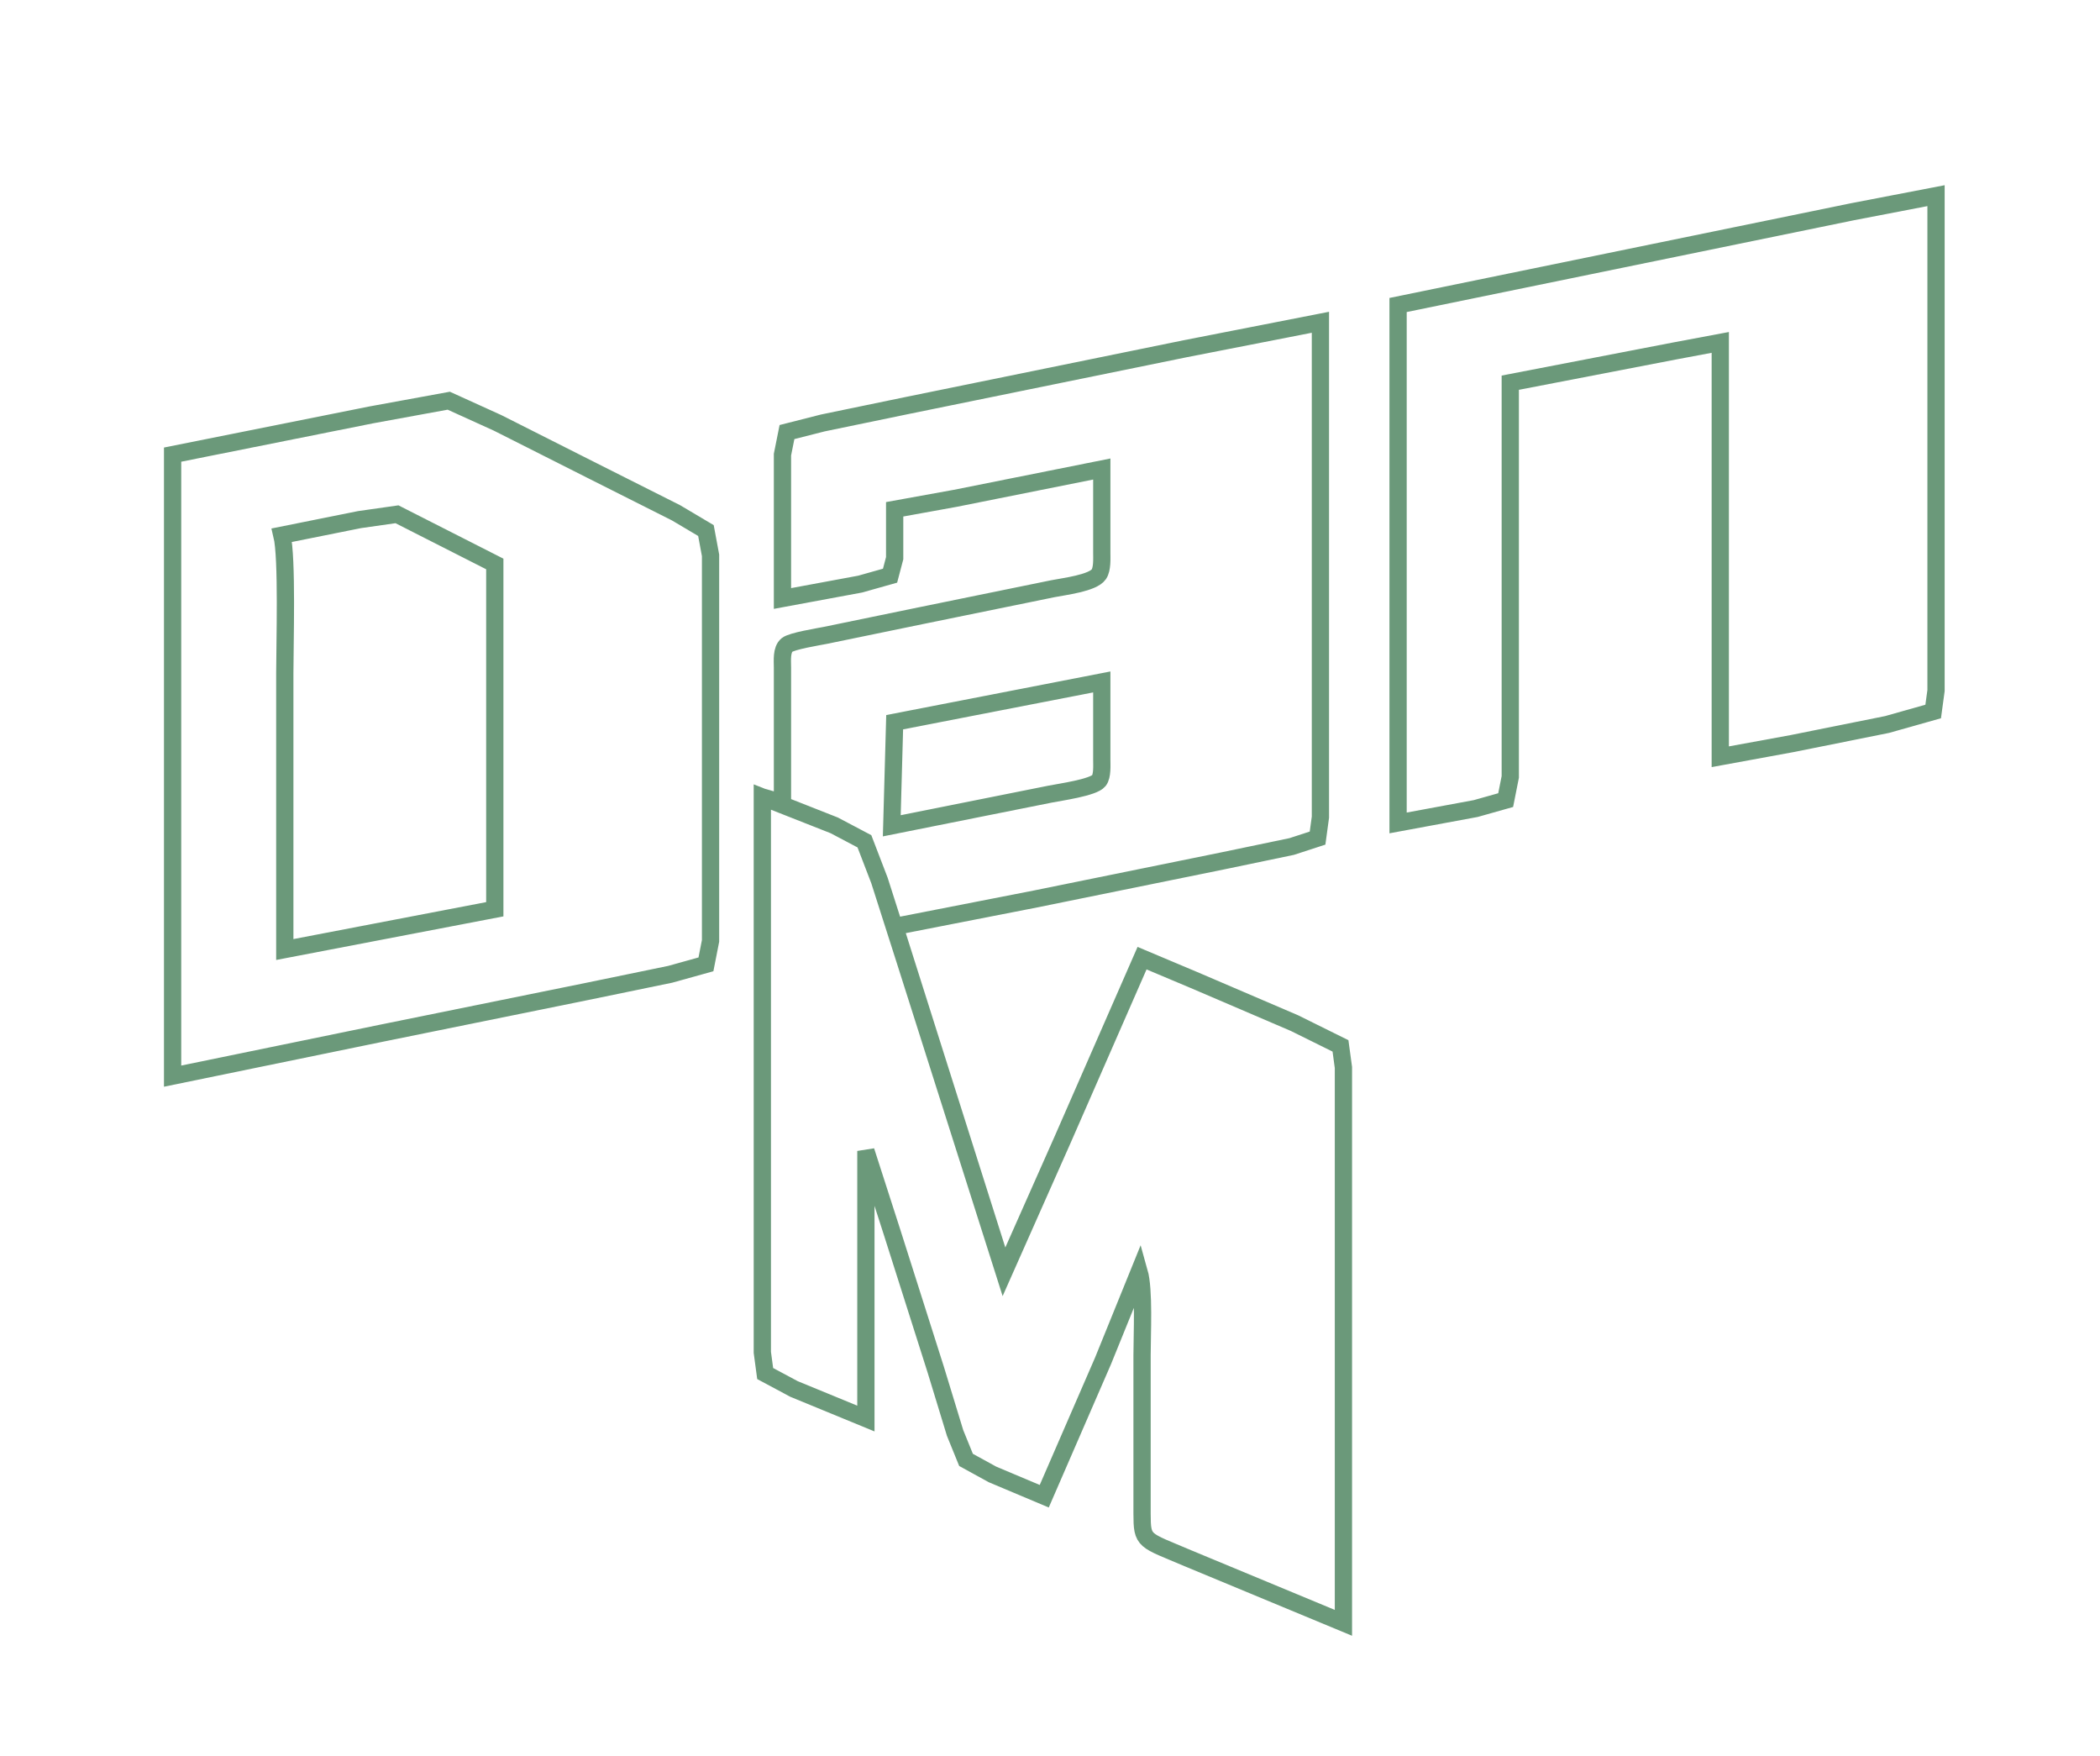
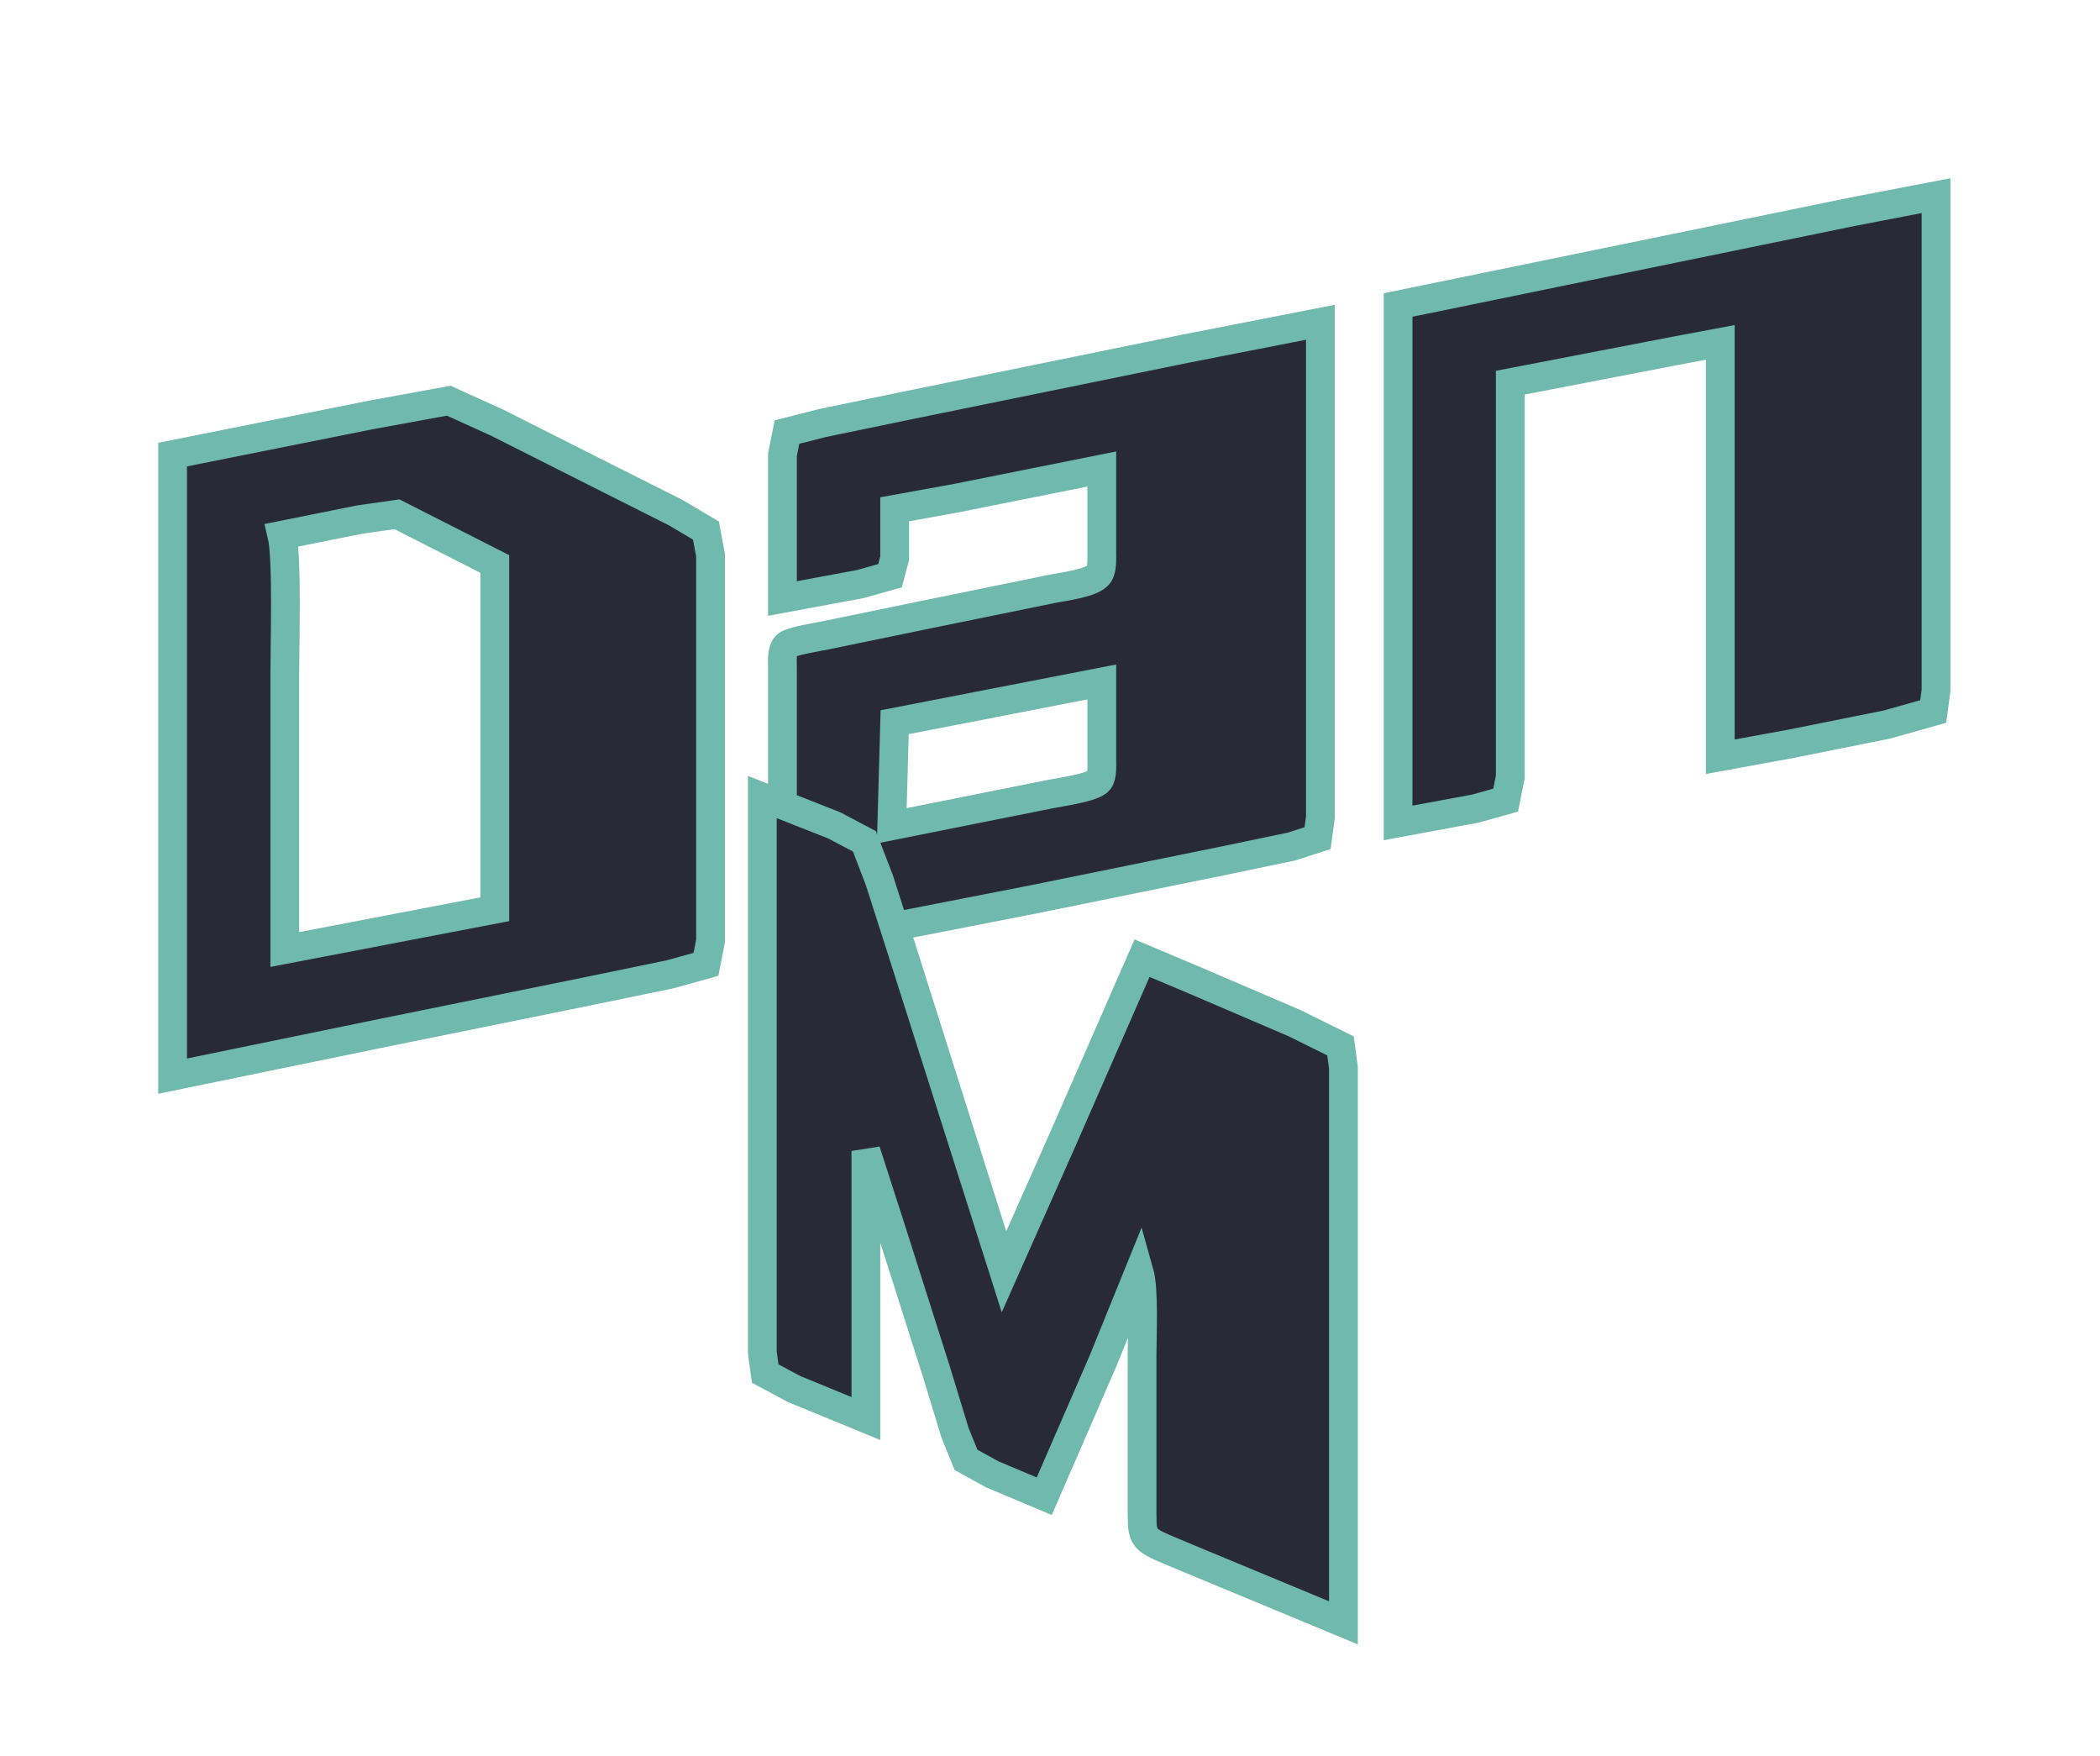
<svg xmlns="http://www.w3.org/2000/svg" width="100%" height="100%" viewBox="0 0 730 610">
-   <path id="Selection #1" fill="none" stroke="#6b997a" stroke-width="6" d="M 486.00,106.00            C 486.00,106.00 604.00,81.79 604.00,81.79              604.00,81.79 644.00,73.58 644.00,73.58              644.00,73.58 673.00,68.00 673.00,68.00              673.00,68.00 673.00,240.00 673.00,240.00              673.00,240.00 672.01,247.27 672.01,247.27              672.01,247.27 656.00,251.79 656.00,251.79              656.00,251.79 623.00,258.42 623.00,258.42              623.00,258.42 598.00,263.00 598.00,263.00              598.00,263.00 598.00,119.00 598.00,119.00              598.00,119.00 582.00,122.00 582.00,122.00              582.00,122.00 525.00,133.00 525.00,133.00              525.00,133.00 525.00,270.00 525.00,270.00              525.00,270.00 523.40,278.07 523.40,278.07              523.40,278.07 513.00,281.00 513.00,281.00              513.00,281.00 486.00,286.00 486.00,286.00              486.00,286.00 486.00,106.00 486.00,106.00 Z            M 272.00,208.00            C 272.00,208.00 272.00,158.00 272.00,158.00              272.00,158.00 273.57,150.16 273.57,150.16              273.57,150.16 286.00,147.00 286.00,147.00              286.00,147.00 315.00,141.00 315.00,141.00              315.00,141.00 412.00,121.20 412.00,121.20              412.00,121.20 459.00,112.00 459.00,112.00              459.00,112.00 459.00,284.00 459.00,284.00              459.00,284.00 458.01,291.27 458.01,291.27              458.01,291.27 449.00,294.20 449.00,294.20              449.00,294.20 425.00,299.20 425.00,299.20              425.00,299.20 360.00,312.42 360.00,312.42              360.00,312.42 311.00,322.00 311.00,322.00              311.00,322.00 323.98,363.00 323.98,363.00              323.98,363.00 349.00,442.00 349.00,442.00              349.00,442.00 369.42,396.00 369.42,396.00              369.42,396.00 397.00,333.00 397.00,333.00              397.00,333.00 415.00,340.58 415.00,340.58              415.00,340.58 450.00,355.58 450.00,355.58              450.00,355.58 465.98,363.49 465.98,363.49              465.98,363.49 467.00,371.00 467.00,371.00              467.00,371.00 467.00,564.00 467.00,564.00              467.00,564.00 413.00,541.58 413.00,541.58              397.56,534.99 397.02,536.06 397.00,526.00              397.00,526.00 397.00,471.00 397.00,471.00              397.00,463.65 397.80,448.35 396.00,442.00              396.00,442.00 383.42,473.00 383.42,473.00              383.42,473.00 363.00,520.00 363.00,520.00              363.00,520.00 345.00,512.42 345.00,512.42              345.00,512.42 335.81,507.37 335.81,507.37              335.81,507.37 332.00,498.00 332.00,498.00              332.00,498.00 325.28,476.00 325.28,476.00              325.28,476.00 310.02,428.00 310.02,428.00              310.02,428.00 301.00,400.00 301.00,400.00              301.00,400.00 301.00,493.00 301.00,493.00              301.00,493.00 276.00,482.72 276.00,482.72              276.00,482.72 265.99,477.36 265.99,477.36              265.99,477.36 265.00,470.00 265.00,470.00              265.00,470.00 265.00,277.00 265.00,277.00              265.00,277.00 272.00,279.00 272.00,279.00              272.00,279.00 272.00,232.00 272.00,232.00              272.00,229.64 271.58,225.80 273.57,224.16              275.25,222.77 284.36,221.33 287.00,220.80              287.00,220.80 320.00,214.00 320.00,214.00              320.00,214.00 366.00,204.60 366.00,204.60              369.76,203.85 379.89,202.66 381.98,199.57              383.22,197.74 383.00,194.18 383.00,192.00              383.00,192.00 383.00,163.00 383.00,163.00              383.00,163.00 332.00,173.20 332.00,173.20              332.00,173.20 311.00,177.00 311.00,177.00              311.00,177.00 311.00,194.00 311.00,194.00              311.00,194.00 309.40,200.07 309.40,200.07              309.40,200.07 299.00,203.00 299.00,203.00              299.00,203.00 272.00,208.00 272.00,208.00 Z            M 60.00,158.00            C 60.00,158.00 129.00,144.20 129.00,144.20              129.00,144.20 156.00,139.26 156.00,139.26              156.00,139.26 173.00,146.98 173.00,146.98              173.00,146.98 206.00,163.63 206.00,163.63              206.00,163.63 235.00,178.22 235.00,178.22              235.00,178.22 245.40,184.39 245.40,184.39              245.40,184.39 247.00,193.00 247.00,193.00              247.00,193.00 247.00,327.00 247.00,327.00              247.00,327.00 245.40,335.15 245.40,335.15              245.40,335.15 233.00,338.60 233.00,338.60              233.00,338.60 204.00,344.58 204.00,344.58              204.00,344.58 133.00,359.00 133.00,359.00              133.00,359.00 60.00,374.00 60.00,374.00              60.00,374.00 60.00,158.00 60.00,158.00 Z            M 172.00,196.00            C 172.00,196.00 138.00,178.73 138.00,178.73              138.00,178.73 125.00,180.58 125.00,180.58              125.00,180.58 98.00,186.00 98.00,186.00              99.91,193.86 99.00,223.91 99.00,234.00              99.00,234.00 99.00,330.00 99.00,330.00              99.00,330.00 172.00,316.00 172.00,316.00              172.00,316.00 172.00,196.00 172.00,196.00 Z            M 383.00,237.00            C 383.00,237.00 311.00,251.00 311.00,251.00              311.00,251.00 310.00,287.00 310.00,287.00              310.00,287.00 365.00,276.00 365.00,276.00              368.43,275.31 380.12,273.71 382.01,271.28              383.26,269.67 383.00,265.99 383.00,264.00              383.00,264.00 383.00,237.00 383.00,237.00 Z            M 265.00,277.00            C 265.00,277.00 290.00,286.85 290.00,286.85              290.00,286.85 300.49,292.39 300.49,292.39              300.49,292.39 305.72,306.00 305.72,306.00              305.72,306.00 314.67,334.00 314.67,334.00              314.67,334.00 349.00,442.00 349.00,442.00              349.00,442.00 369.42,396.00 369.42,396.00              369.42,396.00 397.00,333.00 397.00,333.00              397.00,333.00 415.00,340.58 415.00,340.58              415.00,340.58 450.00,355.58 450.00,355.58              450.00,355.58 465.98,363.49 465.98,363.49              465.98,363.49 467.00,371.00 467.00,371.00              467.00,371.00 467.00,564.00 467.00,564.00              467.00,564.00 413.00,541.58 413.00,541.58              397.56,534.99 397.02,536.06 397.00,526.00              397.00,526.00 397.00,471.00 397.00,471.00              397.00,463.65 397.80,448.35 396.00,442.00              396.00,442.00 383.42,473.00 383.42,473.00              383.42,473.00 363.00,520.00 363.00,520.00              363.00,520.00 345.00,512.42 345.00,512.42              345.00,512.42 335.81,507.37 335.81,507.37              335.81,507.37 332.00,498.00 332.00,498.00              332.00,498.00 325.28,476.00 325.28,476.00              325.28,476.00 310.02,428.00 310.02,428.00              310.02,428.00 301.00,400.00 301.00,400.00              301.00,400.00 301.00,493.00 301.00,493.00              301.00,493.00 276.00,482.72 276.00,482.72              276.00,482.72 265.99,477.36 265.99,477.36              265.99,477.36 265.00,470.00 265.00,470.00              265.00,470.00 265.00,277.00 265.00,277.00 Z" />
+   <path id="Selection #1" fill="#282b35" stroke="#6fb9ad" stroke-width="10" d="M 486.00,106.00            C 486.00,106.00 604.00,81.79 604.00,81.79              604.00,81.79 644.00,73.58 644.00,73.58              644.00,73.58 673.00,68.00 673.00,68.00              673.00,68.00 673.00,240.00 673.00,240.00              673.00,240.00 672.01,247.27 672.01,247.27              672.01,247.27 656.00,251.79 656.00,251.79              656.00,251.79 623.00,258.42 623.00,258.42              623.00,258.42 598.00,263.00 598.00,263.00              598.00,263.00 598.00,119.00 598.00,119.00              598.00,119.00 582.00,122.00 582.00,122.00              582.00,122.00 525.00,133.00 525.00,133.00              525.00,133.00 525.00,270.00 525.00,270.00              525.00,270.00 523.40,278.07 523.40,278.07              523.40,278.07 513.00,281.00 513.00,281.00              513.00,281.00 486.00,286.00 486.00,286.00              486.00,286.00 486.00,106.00 486.00,106.00 Z            M 272.00,208.00            C 272.00,208.00 272.00,158.00 272.00,158.00              272.00,158.00 273.57,150.16 273.57,150.16              273.57,150.16 286.00,147.00 286.00,147.00              286.00,147.00 315.00,141.00 315.00,141.00              315.00,141.00 412.00,121.20 412.00,121.20              412.00,121.20 459.00,112.00 459.00,112.00              459.00,112.00 459.00,284.00 459.00,284.00              459.00,284.00 458.01,291.27 458.01,291.27              458.01,291.27 449.00,294.20 449.00,294.20              449.00,294.20 425.00,299.20 425.00,299.20              425.00,299.20 360.00,312.42 360.00,312.42              360.00,312.42 311.00,322.00 311.00,322.00              311.00,322.00 323.98,363.00 323.98,363.00              323.98,363.00 349.00,442.00 349.00,442.00              349.00,442.00 369.42,396.00 369.42,396.00              369.42,396.00 397.00,333.00 397.00,333.00              397.00,333.00 415.00,340.58 415.00,340.58              415.00,340.58 450.00,355.58 450.00,355.58              450.00,355.58 465.98,363.49 465.98,363.49              465.98,363.49 467.00,371.00 467.00,371.00              467.00,371.00 467.00,564.00 467.00,564.00              467.00,564.00 413.00,541.58 413.00,541.58              397.56,534.99 397.02,536.06 397.00,526.00              397.00,526.00 397.00,471.00 397.00,471.00              397.00,463.65 397.80,448.35 396.00,442.00              396.00,442.00 383.42,473.00 383.42,473.00              383.42,473.00 363.00,520.00 363.00,520.00              363.00,520.00 345.00,512.42 345.00,512.42              345.00,512.42 335.81,507.37 335.81,507.37              335.81,507.37 332.00,498.00 332.00,498.00              332.00,498.00 325.28,476.00 325.28,476.00              325.28,476.00 310.02,428.00 310.02,428.00              310.02,428.00 301.00,400.00 301.00,400.00              301.00,400.00 301.00,493.00 301.00,493.00              301.00,493.00 276.00,482.72 276.00,482.72              276.00,482.72 265.99,477.36 265.99,477.36              265.99,477.36 265.00,470.00 265.00,470.00              265.00,470.00 265.00,277.00 265.00,277.00              265.00,277.00 272.00,279.00 272.00,279.00              272.00,279.00 272.00,232.00 272.00,232.00              272.00,229.64 271.58,225.80 273.57,224.16              275.25,222.77 284.36,221.33 287.00,220.80              287.00,220.80 320.00,214.00 320.00,214.00              320.00,214.00 366.00,204.60 366.00,204.60              369.76,203.85 379.89,202.66 381.98,199.57              383.22,197.74 383.00,194.18 383.00,192.00              383.00,192.00 383.00,163.00 383.00,163.00              383.00,163.00 332.00,173.20 332.00,173.20              332.00,173.20 311.00,177.00 311.00,177.00              311.00,177.00 311.00,194.00 311.00,194.00              311.00,194.00 309.40,200.07 309.40,200.07              309.40,200.07 299.00,203.00 299.00,203.00              299.00,203.00 272.00,208.00 272.00,208.00 Z            M 60.00,158.00            C 60.00,158.00 129.00,144.20 129.00,144.20              129.00,144.20 156.00,139.26 156.00,139.26              156.00,139.26 173.00,146.98 173.00,146.98              173.00,146.98 206.00,163.63 206.00,163.63              206.00,163.63 235.00,178.22 235.00,178.22              235.00,178.22 245.40,184.39 245.40,184.39              245.40,184.39 247.00,193.00 247.00,193.00              247.00,193.00 247.00,327.00 247.00,327.00              247.00,327.00 245.40,335.15 245.40,335.15              245.40,335.15 233.00,338.60 233.00,338.60              233.00,338.60 204.00,344.58 204.00,344.58              204.00,344.58 133.00,359.00 133.00,359.00              133.00,359.00 60.00,374.00 60.00,374.00              60.00,374.00 60.00,158.00 60.00,158.00 Z            M 172.00,196.00            C 172.00,196.00 138.00,178.73 138.00,178.73              138.00,178.73 125.00,180.58 125.00,180.58              125.00,180.58 98.00,186.00 98.00,186.00              99.91,193.86 99.00,223.91 99.00,234.00              99.00,234.00 99.00,330.00 99.00,330.00              99.00,330.00 172.00,316.00 172.00,316.00              172.00,316.00 172.00,196.00 172.00,196.00 Z            M 383.00,237.00            C 383.00,237.00 311.00,251.00 311.00,251.00              311.00,251.00 310.00,287.00 310.00,287.00              310.00,287.00 365.00,276.00 365.00,276.00              368.43,275.31 380.12,273.71 382.01,271.28              383.26,269.67 383.00,265.99 383.00,264.00              383.00,264.00 383.00,237.00 383.00,237.00 Z            M 265.00,277.00            C 265.00,277.00 290.00,286.85 290.00,286.85              290.00,286.85 300.49,292.39 300.49,292.39              300.49,292.39 305.72,306.00 305.72,306.00              305.72,306.00 314.67,334.00 314.67,334.00              314.67,334.00 349.00,442.00 349.00,442.00              349.00,442.00 369.42,396.00 369.42,396.00              369.42,396.00 397.00,333.00 397.00,333.00              397.00,333.00 415.00,340.58 415.00,340.58              415.00,340.58 450.00,355.58 450.00,355.58              450.00,355.58 465.98,363.49 465.98,363.49              465.98,363.49 467.00,371.00 467.00,371.00              467.00,371.00 467.00,564.00 467.00,564.00              467.00,564.00 413.00,541.58 413.00,541.58              397.56,534.99 397.02,536.06 397.00,526.00              397.00,526.00 397.00,471.00 397.00,471.00              397.00,463.65 397.80,448.35 396.00,442.00              396.00,442.00 383.42,473.00 383.42,473.00              383.42,473.00 363.00,520.00 363.00,520.00              363.00,520.00 345.00,512.42 345.00,512.42              345.00,512.42 335.81,507.37 335.81,507.37              335.81,507.37 332.00,498.00 332.00,498.00              332.00,498.00 325.28,476.00 325.28,476.00              325.28,476.00 310.02,428.00 310.02,428.00              310.02,428.00 301.00,400.00 301.00,400.00              301.00,400.00 301.00,493.00 301.00,493.00              301.00,493.00 276.00,482.72 276.00,482.72              276.00,482.72 265.99,477.36 265.99,477.36              265.99,477.36 265.00,470.00 265.00,470.00              265.00,470.00 265.00,277.00 265.00,277.00 Z" />
</svg>
